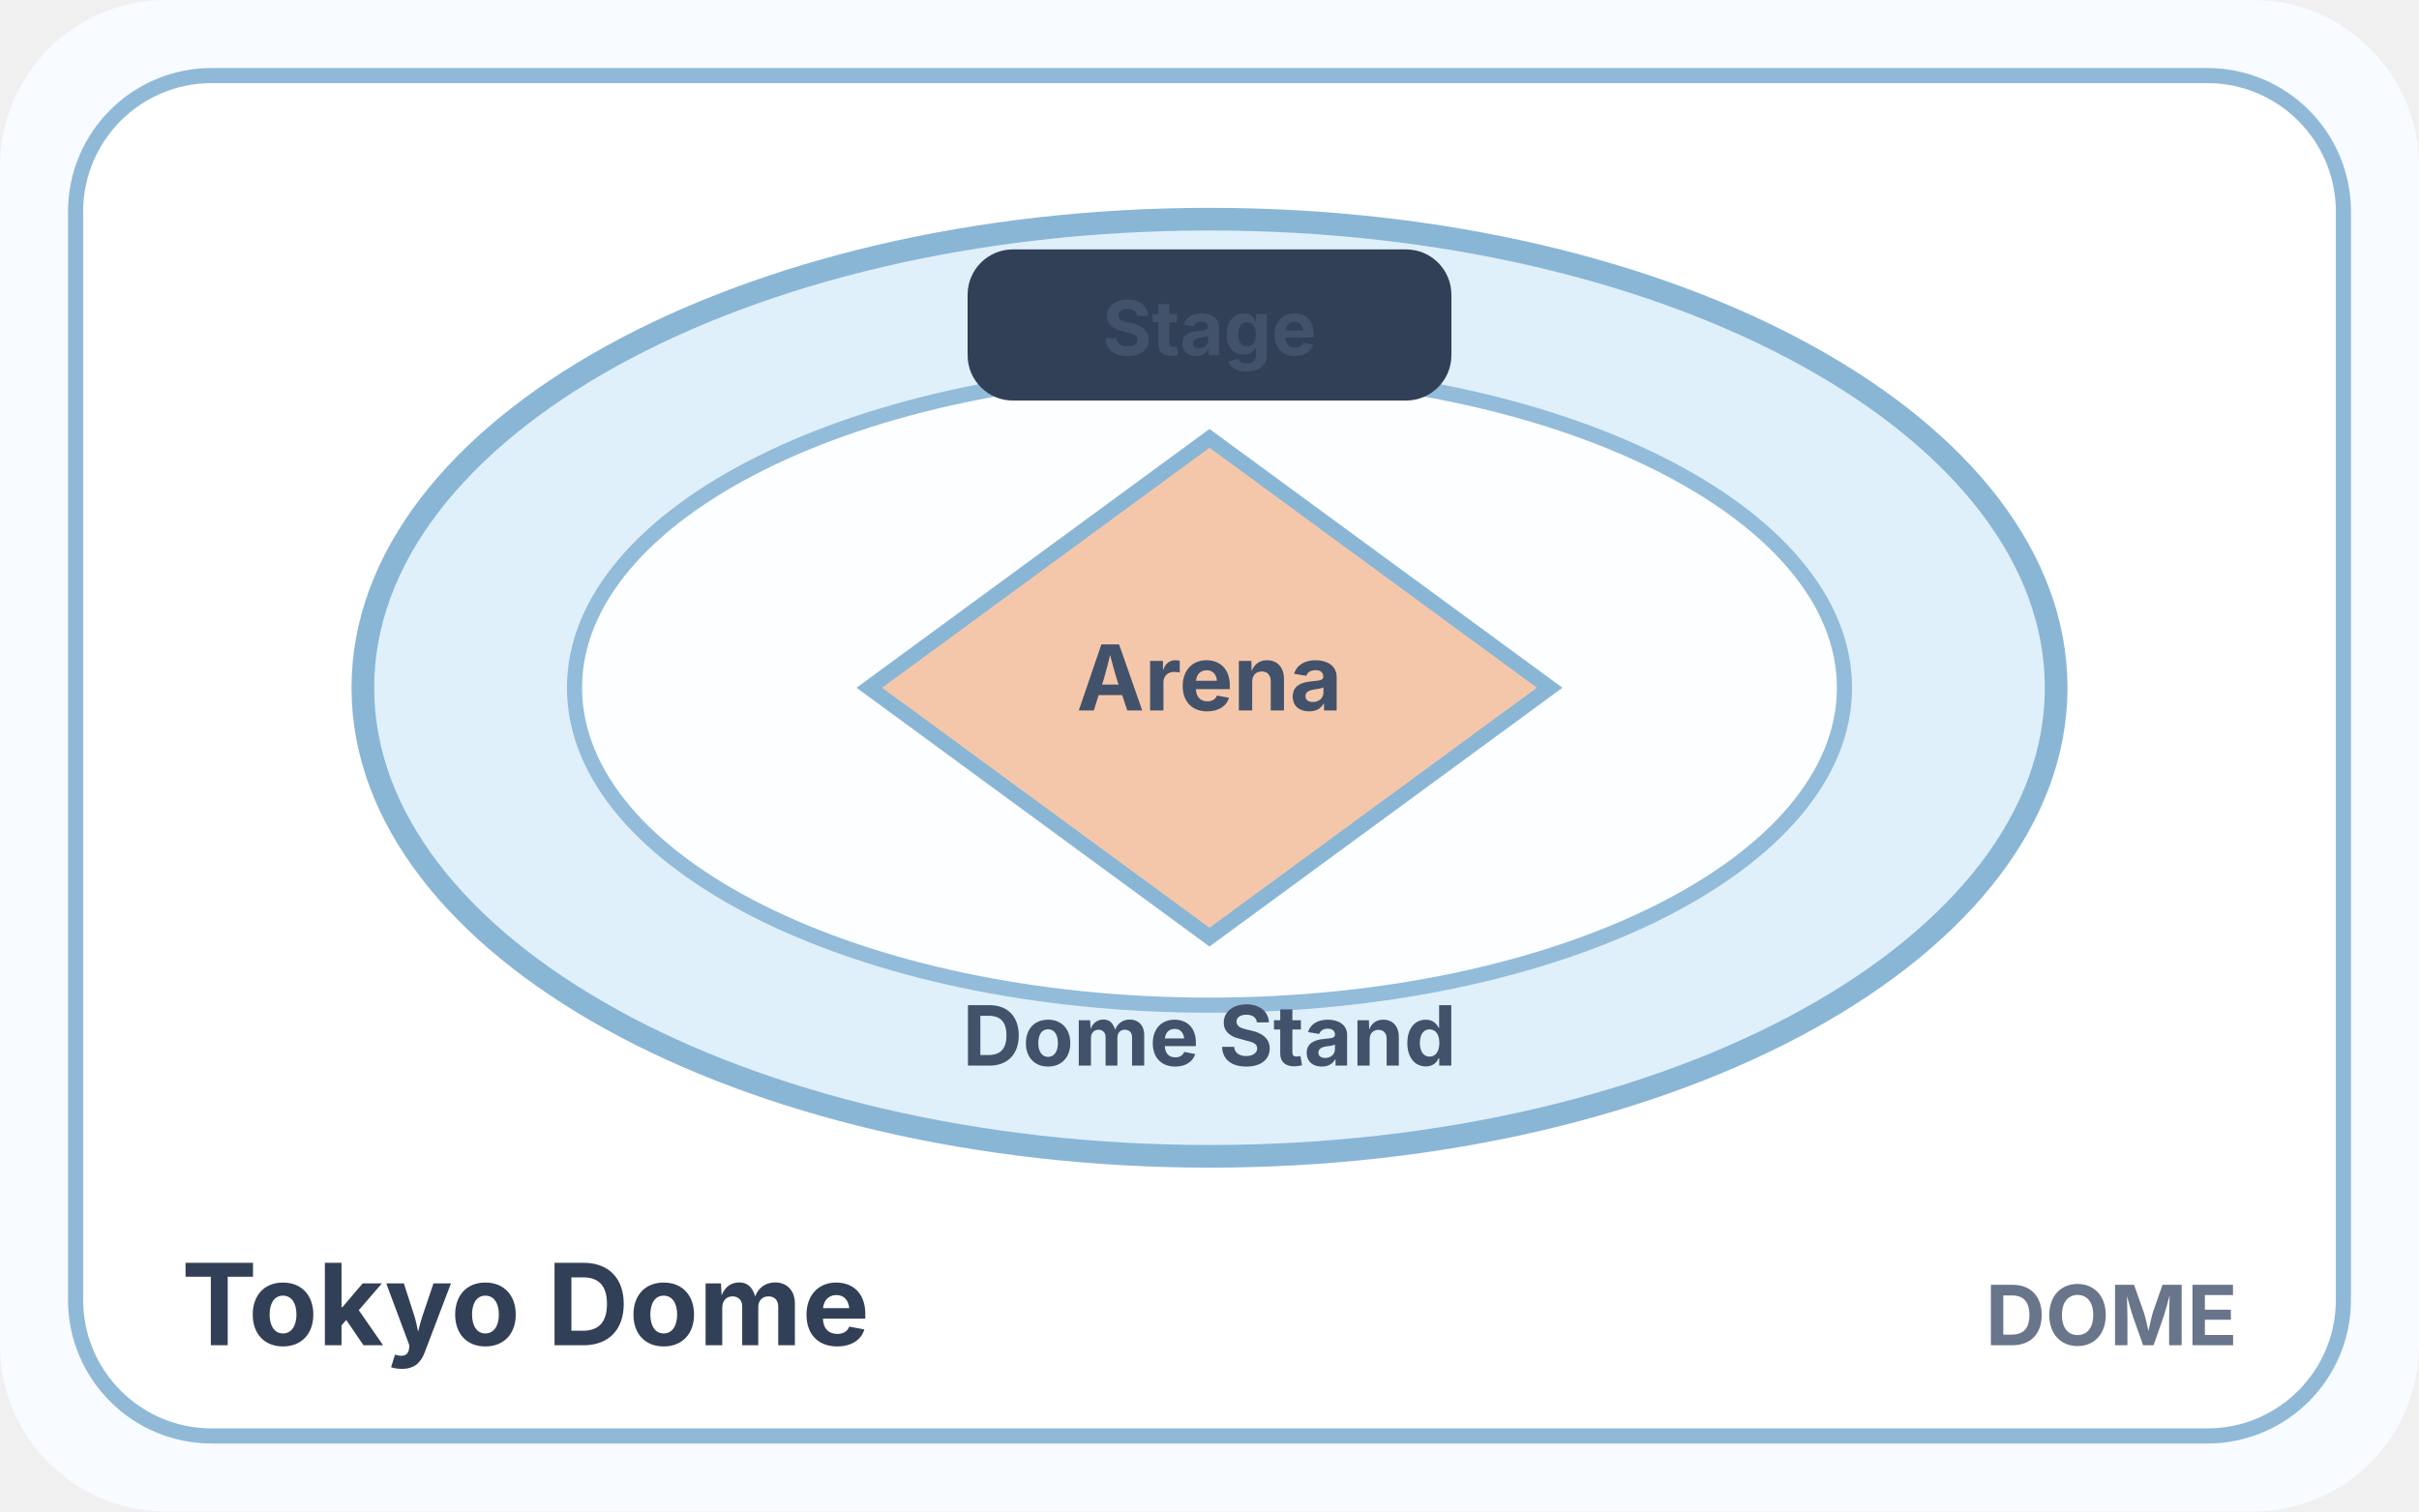
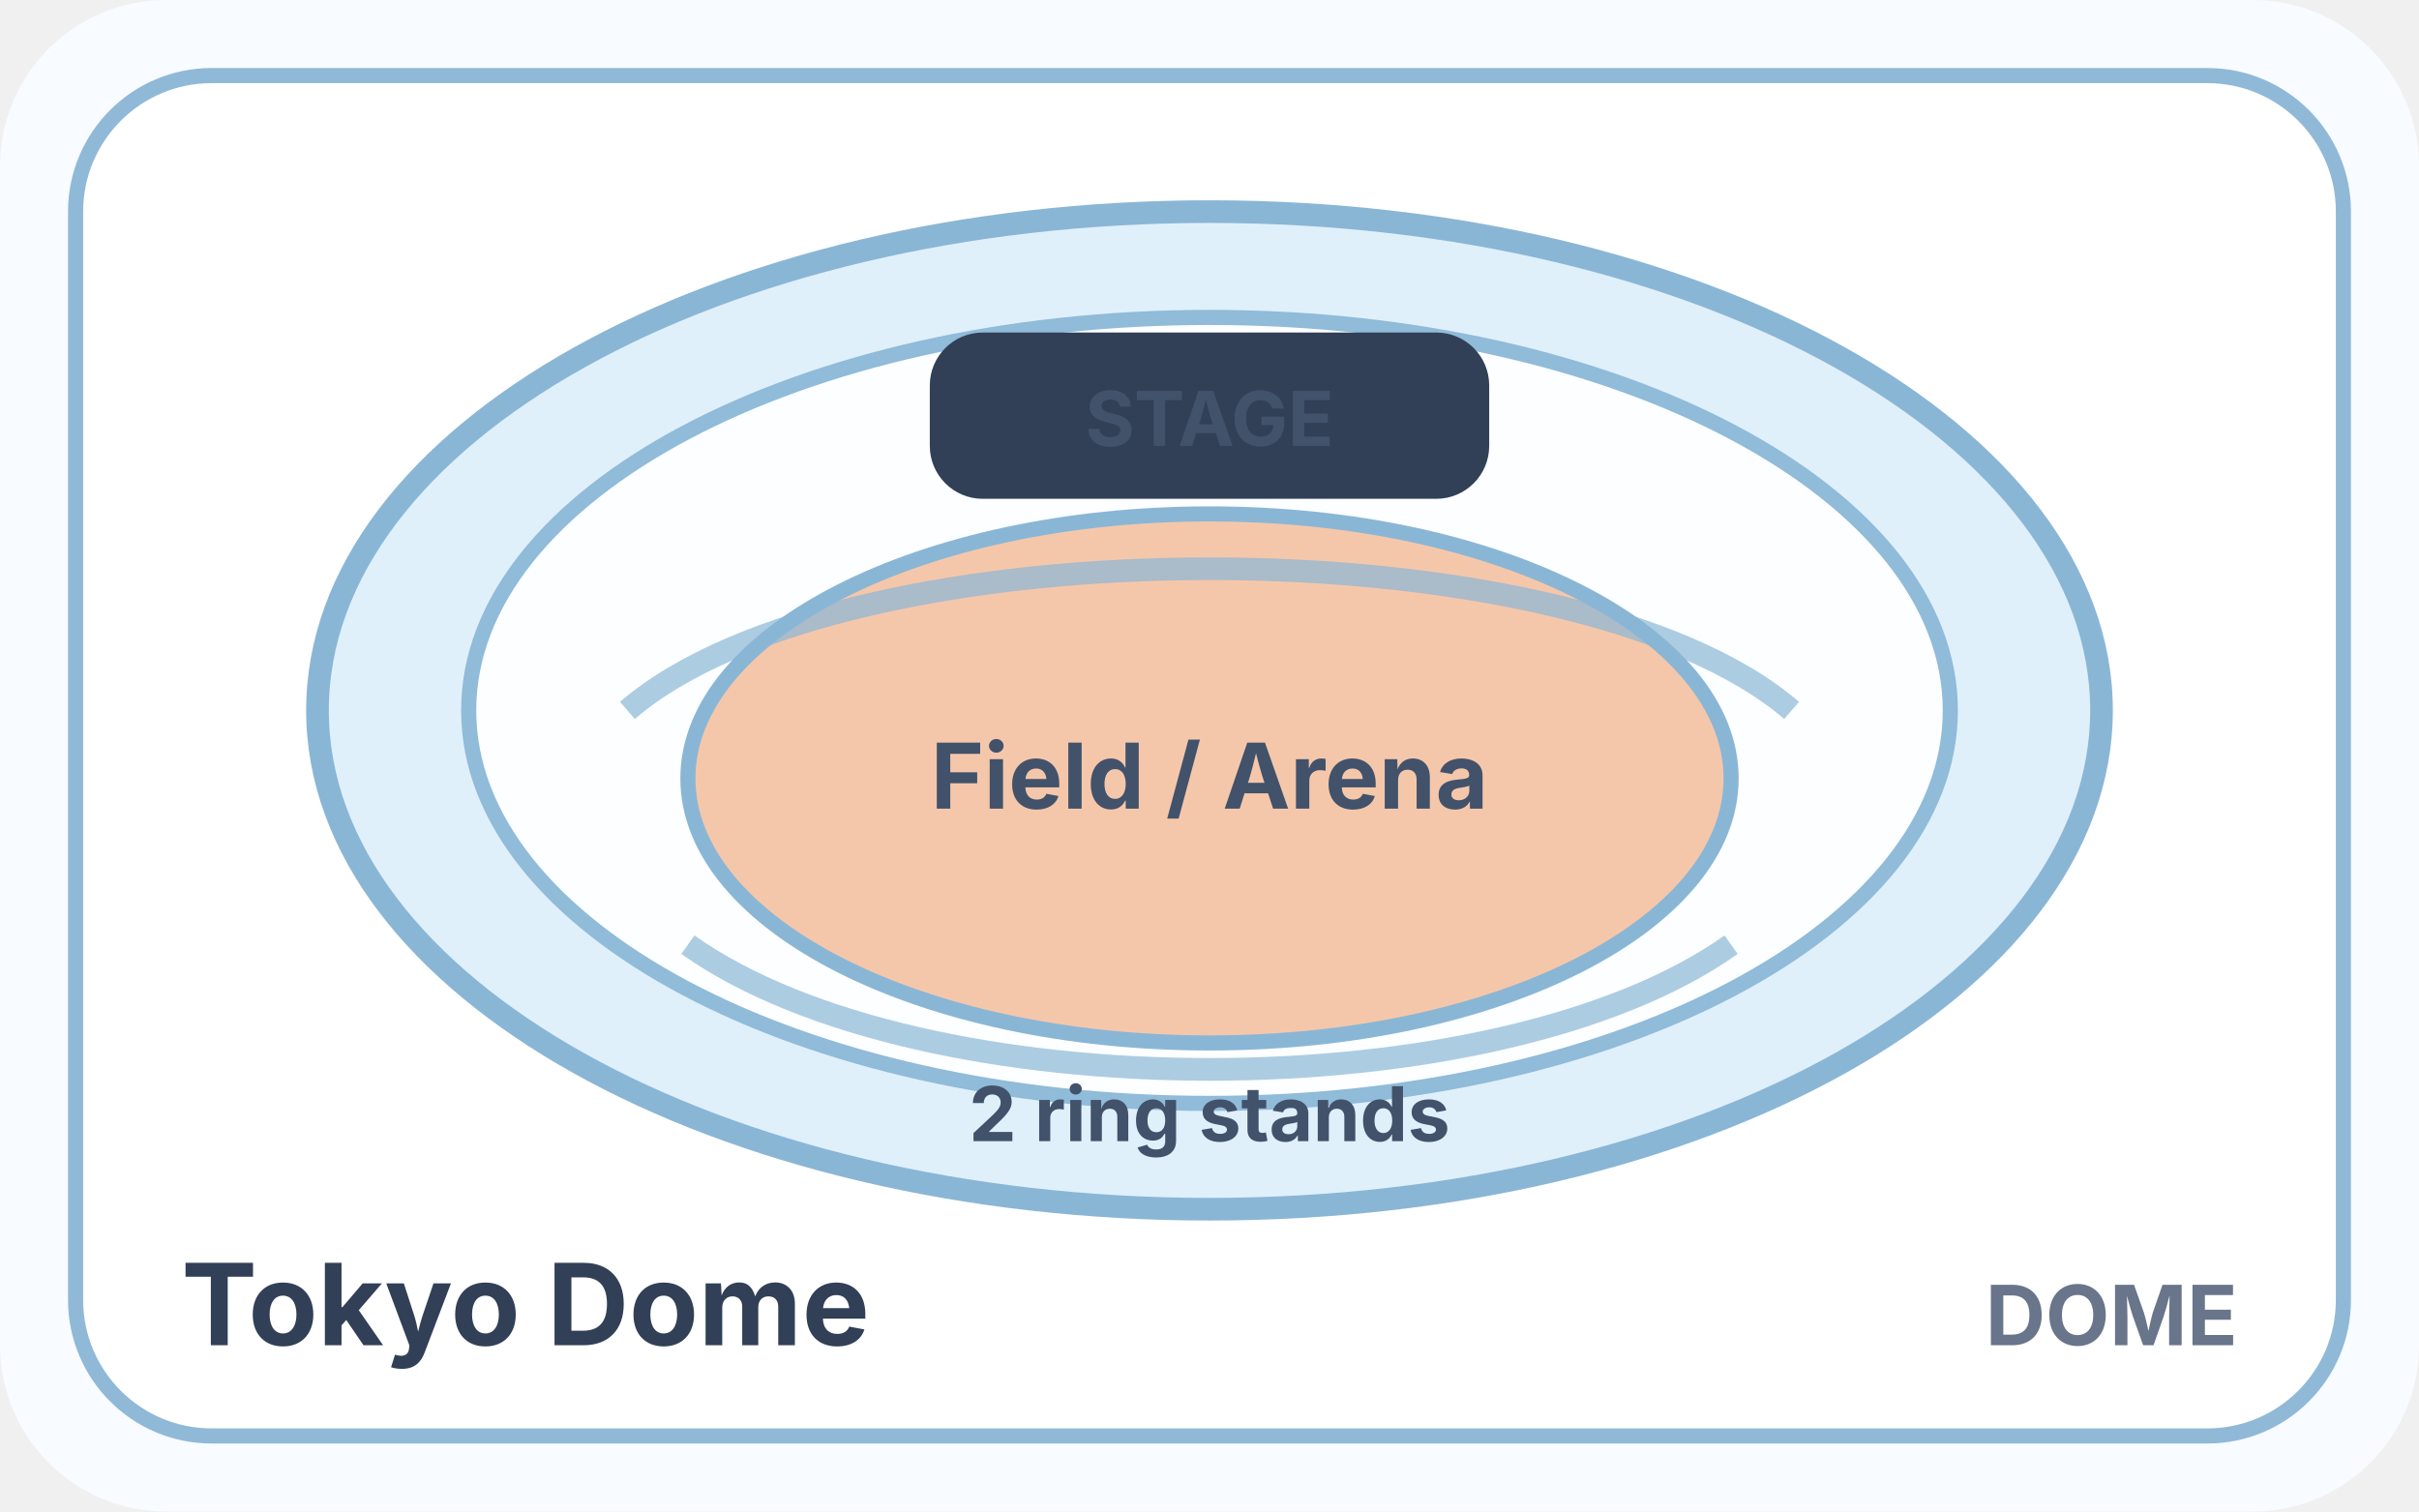
<svg xmlns="http://www.w3.org/2000/svg" viewBox="0 0 320 200" role="img" aria-labelledby="title desc">
  <rect width="320" height="200" rx="22" fill="#f8fbff" />
  <rect x="10" y="10" width="300" height="180" rx="18" fill="white" stroke="#8ab6d6" stroke-width="2" opacity="0.95" />
-   <ellipse cx="160" cy="91" rx="112" ry="62" fill="#dff0fb" stroke="#8ab6d6" stroke-width="3" />
-   <ellipse cx="160" cy="91" rx="84" ry="42" fill="white" stroke="#8ab6d6" stroke-width="2" opacity="0.9" />
-   <path d="M160 58 L205 91 L160 124 L115 91 Z" fill="#f5c7aa" stroke="#8ab6d6" stroke-width="2" />
-   <rect x="128" y="33" width="64" height="20" rx="6" fill="#314057" />
-   <text x="160" y="47" text-anchor="middle" fill="#42526b" font-family="Inter, Arial, sans-serif" font-size="10" font-weight="700">Stage</text>
-   <text x="160" y="94" text-anchor="middle" fill="#42526b" font-family="Inter, Arial, sans-serif" font-size="12" font-weight="700">Arena</text>
-   <text x="160" y="141" text-anchor="middle" fill="#42526b" font-family="Inter, Arial, sans-serif" font-size="11" font-weight="700">Dome Stand</text>
+   <ellipse cx="160" cy="94" rx="118" ry="66" fill="#dff0fb" stroke="#8ab6d6" stroke-width="3" />
+   <ellipse cx="160" cy="94" rx="98" ry="52" fill="white" stroke="#8ab6d6" stroke-width="2" opacity="0.92" />
+   <ellipse cx="160" cy="103" rx="69" ry="35" fill="#f5c7aa" stroke="#8ab6d6" stroke-width="2" />
+   <rect x="123" y="44" width="74" height="22" rx="7" fill="#314057" />
+   <path d="M83 94 C112 69 208 69 237 94" fill="none" stroke="#8ab6d6" stroke-width="3" opacity="0.7" />
+   <path d="M91 125 C122 147 198 147 229 125" fill="none" stroke="#8ab6d6" stroke-width="3" opacity="0.7" />
+   <text x="160" y="59" text-anchor="middle" fill="#42526b" font-family="Inter, Arial, sans-serif" font-size="10" font-weight="700">STAGE</text>
+   <text x="160" y="107" text-anchor="middle" fill="#42526b" font-family="Inter, Arial, sans-serif" font-size="12" font-weight="700">Field / Arena</text>
+   <text x="160" y="151" text-anchor="middle" fill="#42526b" font-family="Inter, Arial, sans-serif" font-size="10" font-weight="700">2 ring stands</text>
  <text x="24" y="178" fill="#314057" font-family="Inter, Arial, sans-serif" font-size="15" font-weight="700">Tokyo Dome</text>
  <text x="296" y="178" text-anchor="end" fill="#68758a" font-family="Inter, Arial, sans-serif" font-size="11" font-weight="700">DOME</text>
</svg>
